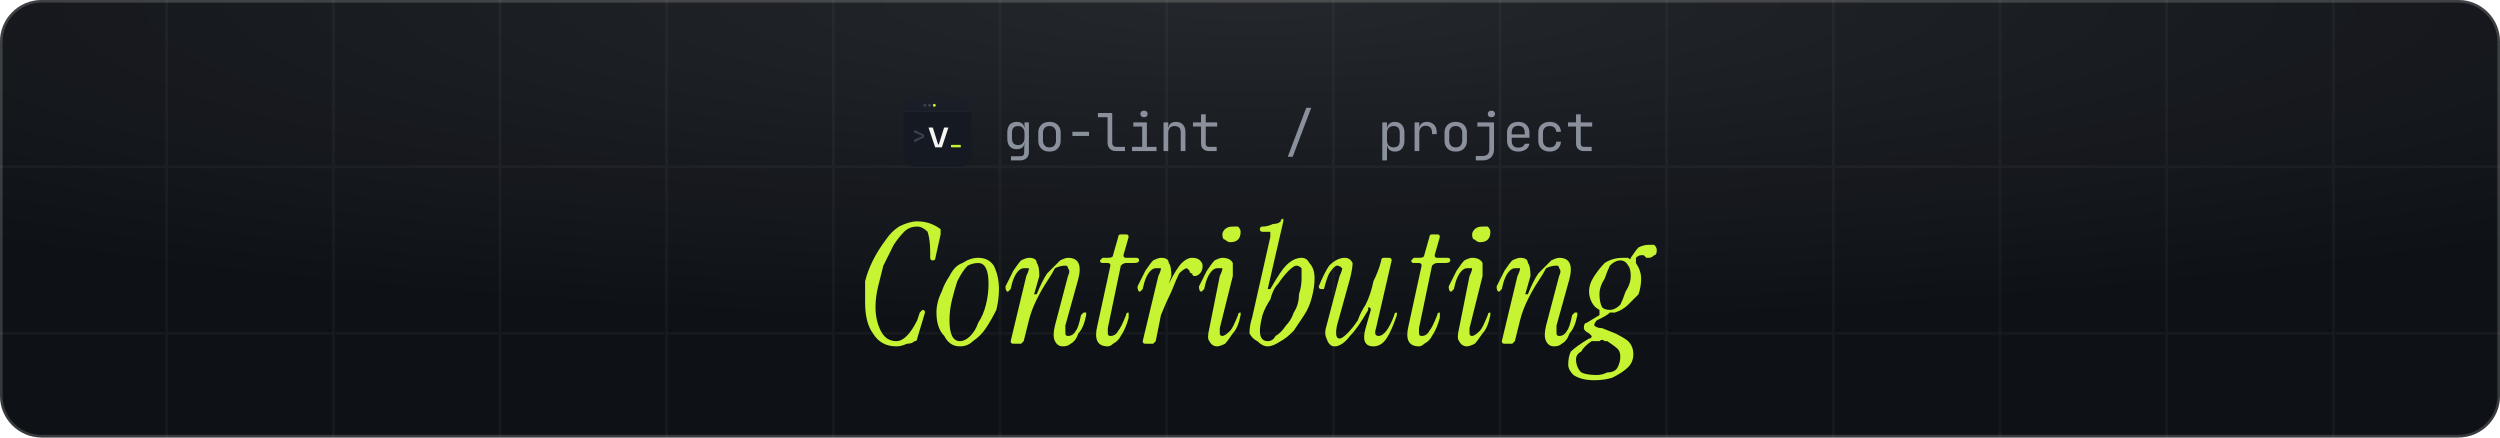
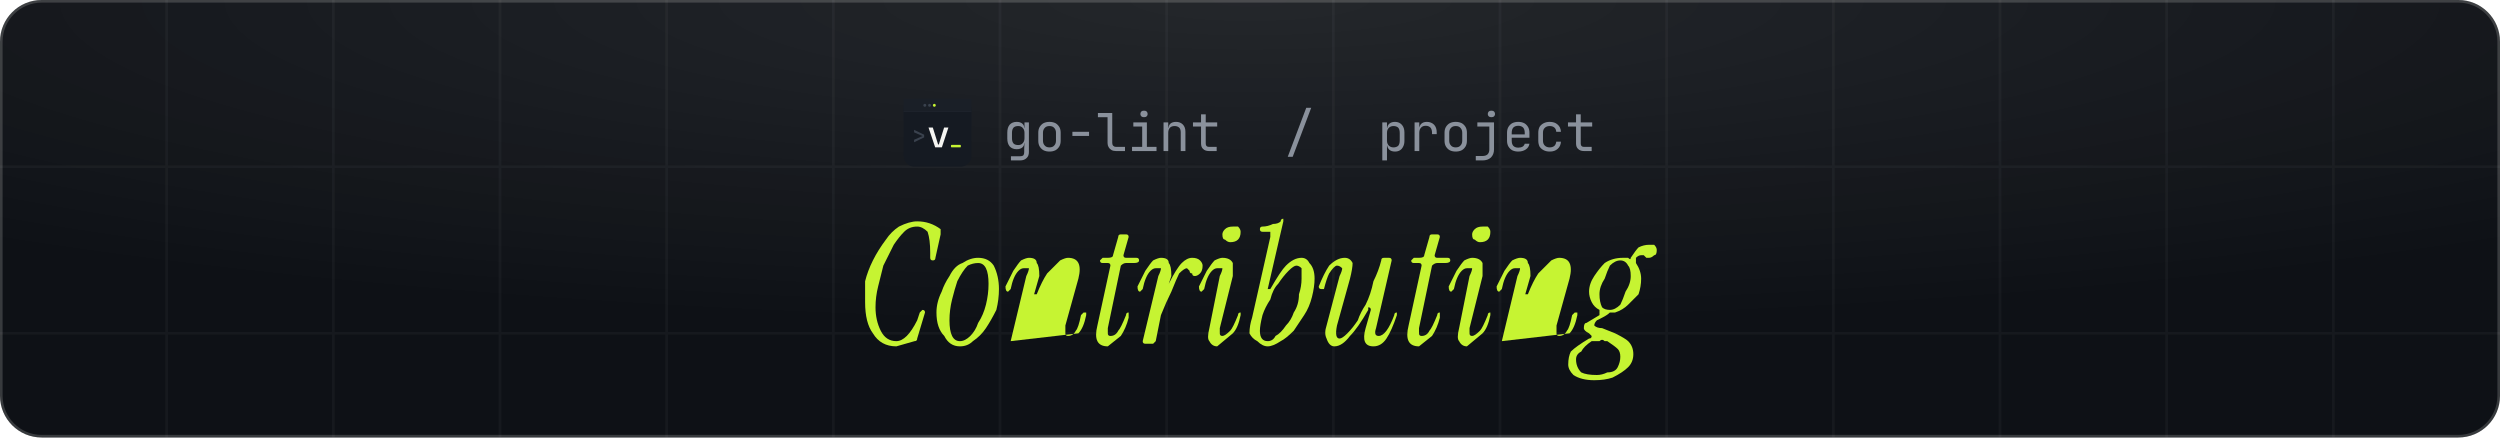
<svg xmlns="http://www.w3.org/2000/svg" width="960" height="168" viewBox="0 0 960 168" role="img" aria-label="Contributing">
  <defs>
    <radialGradient id="l" cx="0.5" cy="0" r="0.75">
      <stop offset="0" stop-color="#fff" stop-opacity="0.09" />
      <stop offset="1" stop-color="#fff" stop-opacity="0" />
    </radialGradient>
    <clipPath id="c">
      <rect width="960" height="168" rx="16" />
    </clipPath>
-     <path id="g0" d="M6.7 3.6L3.2 3.6L3.2 2.0L6.7 2.0Q7.6 2.0 8.0 1.6Q8.3 1.2 8.3 0.4L8.3 0.4L8.3-1L8.4-3L8.3-3Q8.3-2.0 7.6-1.4L7.6-1.4Q6.8-0.7 5.4-0.7L5.4-0.7Q3.7-0.7 2.7-1.8Q1.8-2.9 1.8-4.8L1.8-4.8L1.8-7.1Q1.8-9 2.7-10.1Q3.7-11.2 5.4-11.2L5.4-11.2Q6.8-11.2 7.6-10.5L7.6-10.5Q8.3-9.9 8.3-8.9L8.3-8.9L8.4-8.9L8.4-11L10.1-11L10.1 0.4Q10.1 1.9 9.2 2.7Q8.3 3.6 6.7 3.6L6.7 3.6ZM6.0-2.3L6.0-2.3Q7.1-2.3 7.7-3.0Q8.4-3.7 8.4-4.9L8.4-4.9L8.4-7Q8.4-8.2 7.7-8.9Q7.1-9.6 6.0-9.6L6.0-9.6Q4.8-9.6 4.2-9.0Q3.6-8.3 3.6-7L3.6-7L3.6-4.9Q3.6-3.6 4.2-2.9Q4.8-2.3 6.0-2.3Z" />
-     <path id="g1" d="M6 0.2L6 0.2Q4.7 0.2 3.7-0.3Q2.8-0.8 2.2-1.8Q1.7-2.7 1.7-4.0L1.7-4.0L1.7-7.0Q1.7-8.3 2.2-9.2Q2.8-10.2 3.7-10.7Q4.7-11.2 6-11.2L6-11.2Q7.3-11.2 8.3-10.7Q9.2-10.2 9.8-9.2Q10.3-8.3 10.3-7.0L10.3-7.0L10.3-4.0Q10.3-2.7 9.8-1.8Q9.2-0.8 8.3-0.3Q7.3 0.2 6 0.2ZM6-1.4L6-1.4Q7.2-1.4 7.8-2.1Q8.5-2.8 8.5-4.0L8.5-4.0L8.5-7.0Q8.5-8.2 7.8-8.9Q7.2-9.6 6-9.6L6-9.6Q4.8-9.6 4.2-8.9Q3.5-8.2 3.5-7.0L3.5-7.0L3.5-4.0Q3.5-2.8 4.2-2.1Q4.8-1.4 6-1.4Z" />
-     <path id="g2" d="M9.2-5.8L2.8-5.8L2.8-7.4L9.2-7.4L9.2-5.8Z" />
-     <path id="g3" d="M11 0L7.5 0Q6.5 0 5.8-0.4Q5.1-0.8 4.7-1.5Q4.3-2.2 4.3-3.1L4.3-3.1L4.3-13.0L0.6-13.0L0.6-14.6L6.1-14.6L6.1-3.1Q6.1-2.4 6.5-2.0Q6.9-1.6 7.5-1.6L7.5-1.6L11-1.6L11 0Z" />
-     <path id="g4" d="M11.1 0L1.7 0L1.7-1.6L5.6-1.6L5.6-9.4L2.2-9.4L2.2-11L7.4-11L7.4-1.6L11.1-1.6L11.1 0ZM6.3-13.0L6.3-13.0Q5.6-13.0 5.3-13.3Q4.9-13.7 4.9-14.2L4.9-14.2Q4.9-14.8 5.3-15.2Q5.6-15.5 6.3-15.5L6.3-15.5Q7.0-15.5 7.3-15.2Q7.7-14.8 7.7-14.2L7.7-14.2Q7.7-13.7 7.3-13.3Q7.0-13.0 6.3-13.0Z" />
-     <path id="g5" d="M3.6 0L1.8 0L1.8-11L3.6-11L3.6-8.9L3.7-8.9Q3.8-9.9 4.4-10.5L4.4-10.5Q5.2-11.2 6.6-11.2L6.6-11.2Q8.2-11.2 9.2-10.2Q10.2-9.2 10.2-7.4L10.2-7.4L10.2 0L8.4 0L8.4-7.2Q8.4-8.4 7.8-9.0Q7.1-9.6 6.1-9.6L6.1-9.6Q4.9-9.6 4.3-9.0Q3.6-8.3 3.6-7L3.6-7L3.6 0Z" />
-     <path id="g6" d="M10.2 0L7.2 0Q5.8 0 5.0-0.8Q4.2-1.5 4.2-2.9L4.2-2.9L4.2-9.4L1.1-9.4L1.1-11L4.2-11L4.2-14.1L6-14.1L6-11L10.4-11L10.4-9.4L6-9.4L6-2.9Q6-1.6 7.2-1.6L7.2-1.6L10.2-1.6L10.2 0Z" />
-     <path id="g8" d="M3.4 2.2L1.5 2.2L8.6-16.6L10.5-16.6L3.4 2.2Z" />
-     <path id="g9" d="M3.6 3.6L1.8 3.6L1.8-11L3.6-11L3.6-8.9L3.7-8.9Q3.8-9.9 4.5-10.5L4.5-10.5Q5.3-11.2 6.7-11.2L6.7-11.2Q8.3-11.2 9.3-10.1Q10.3-9.0 10.3-7.1L10.3-7.1L10.3-3.9Q10.3-2.6 9.8-1.7Q9.4-0.8 8.6-0.3Q7.8 0.2 6.7 0.2L6.7 0.2Q5.3 0.2 4.5-0.5L4.5-0.5Q3.8-1.2 3.7-2.1L3.7-2.1L3.6-2.1L3.6 0.4L3.6 3.6ZM6.1-1.4L6.1-1.4Q7.2-1.4 7.9-2.0Q8.5-2.7 8.5-4L8.5-4L8.5-7Q8.5-8.3 7.9-9.0Q7.2-9.6 6.1-9.6L6.1-9.6Q5.0-9.6 4.3-8.9Q3.6-8.2 3.6-7L3.6-7L3.6-4Q3.6-2.8 4.3-2.1Q5.0-1.4 6.1-1.4Z" />
-     <path id="g10" d="M4.0 0L2.2 0L2.2-11L4.0-11L4.0-9.0Q4.2-9.8 4.6-10.3L4.6-10.3Q5.4-11.2 6.9-11.2L6.9-11.2Q8.6-11.2 9.7-10.1Q10.7-9.0 10.7-7.2L10.7-7.2L10.7-6.5L8.9-6.5L8.9-7Q8.9-8.3 8.3-9.0Q7.6-9.7 6.5-9.7L6.5-9.7Q5.3-9.7 4.7-9.0Q4.0-8.3 4.0-7L4.0-7L4.0 0Z" />
-     <path id="g11" d="M4.3 3.6L1.7 3.6L1.7 1.9L4.3 1.9Q5.5 1.9 6.2 1.3Q6.9 0.6 6.9-0.6L6.9-0.6L6.9-9.4L2.3-9.4L2.3-11L8.7-11L8.7-0.6Q8.7 1.3 7.5 2.5Q6.3 3.6 4.3 3.6L4.3 3.6ZM7.7-13.0L7.7-13.0Q7.0-13.0 6.7-13.3Q6.3-13.7 6.3-14.2L6.3-14.2Q6.3-14.8 6.7-15.2Q7.0-15.5 7.7-15.5L7.7-15.5Q8.4-15.5 8.7-15.2Q9.1-14.8 9.1-14.2L9.1-14.2Q9.1-13.7 8.7-13.3Q8.4-13.0 7.7-13.0Z" />
-     <path id="g12" d="M6 0.2L6 0.2Q4.7 0.2 3.7-0.3Q2.8-0.8 2.2-1.8Q1.7-2.7 1.7-4L1.7-4L1.7-7Q1.7-8.3 2.2-9.2Q2.8-10.2 3.7-10.7Q4.7-11.2 6-11.2Q7.3-11.2 8.3-10.7Q9.2-10.2 9.8-9.2Q10.3-8.3 10.3-7L10.3-7L10.3-5.1L3.5-5.1L3.5-4Q3.5-2.7 4.1-2.0Q4.8-1.3 6-1.3L6-1.3Q7.0-1.3 7.7-1.7Q8.3-2.1 8.5-2.8L8.5-2.8L10.3-2.8Q10.1-1.4 8.9-0.6Q7.7 0.2 6 0.2ZM3.5-6.4L8.5-6.4L8.5-7Q8.5-8.3 7.9-9Q7.2-9.7 6-9.7L6-9.7Q4.8-9.7 4.1-9Q3.5-8.3 3.5-7L3.5-7L3.5-6.4Z" />
-     <path id="g13" d="M6.1 0.2L6.1 0.2Q4.8 0.2 3.8-0.3Q2.8-0.8 2.2-1.8Q1.7-2.7 1.7-4L1.7-4L1.7-7Q1.7-8.3 2.2-9.3Q2.8-10.2 3.8-10.7Q4.8-11.2 6.1-11.2L6.1-11.2Q8.0-11.2 9.1-10.2Q10.3-9.2 10.4-7.4L10.4-7.4L8.6-7.4Q8.5-8.5 7.9-9.0Q7.2-9.6 6.1-9.6L6.1-9.6Q4.9-9.6 4.2-8.9Q3.5-8.3 3.5-7.0L3.5-7.0L3.5-4Q3.5-2.8 4.2-2.1Q4.9-1.4 6.1-1.4L6.1-1.4Q7.2-1.4 7.9-2.0Q8.5-2.6 8.6-3.6L8.6-3.6L10.4-3.6Q10.3-1.8 9.1-0.8Q8.0 0.2 6.1 0.2Z" />
-     <path id="g14" d="M16 1L16 1Q10 1 7-4Q4-8 4-16L4-16Q4-20 4-24Q5-28 7-32Q9-36 12-40Q14-43 17-45Q21-47 24-47L24-47Q29-47 33-44L33-44Q33-43 33-42L33-42L31-33Q31-32 30-32L30-32Q29-32 29-33L29-33L29-35Q29-40 28-43Q26-45 24-45L24-45Q21-45 19-43Q17-41 15-38Q13-34 11-30Q10-26 9-22Q8-18 8-14L8-14Q8-9 10-5Q12-1 16-1L16-1Q18-1 20-3Q22-5 24-9L24-9L25-12Q26-13 26-13L26-13Q27-13 27-12L27-12L24-2Q24-1 23-1L23-1Q22-0 20 0Q18 1 16 1Z" />
-     <path id="g15" d="M10 1L10 1Q6 1 4-3Q1-6 1-12L1-12Q1-16 3-20Q4-23 6-26Q8-30 11-31Q14-33 17-33L17-33Q21-33 23-30Q25-26 25-21L25-21Q25-17 24-13Q22-9 20-6Q18-3 15-1Q13 1 10 1ZM10-1L10-1Q12-1 14-3Q16-5 17-8Q19-11 20-15Q21-19 21-23L21-23Q21-31 17-31L17-31Q15-31 13-30Q11-28 9-24Q8-21 7-17Q6-13 6-9L6-9Q6-1 10-1Z" />
-     <path id="g16" d="M3-1L3-1L9-26Q10-28 10-29Q9-29 8-29L8-29Q7-29 6-28Q4-26 3-21L3-21Q2-20 2-20L2-20Q1-20 1-22L1-22Q3-26 4-28Q6-31 7-32Q9-33 10-33L10-33Q13-33 13-31Q14-30 14-26L14-26L12-19Q12-19 12-19Q12-19 13-19L13-19Q15-24 17-27Q20-30 22-32Q24-33 25-33L25-33Q28-33 29-31Q30-29 29-25L29-25L24-7Q24-5 24-4Q24-3 25-3L25-3Q27-3 28-5Q29-6 30-11L30-11Q31-12 31-12L31-12Q32-12 32-12Q32-11 32-11L32-11Q31-6 29-4Q28-1 26-0Q25 1 23 1L23 1Q21 1 20-1Q19-3 20-7L20-7L25-26Q26-28 25-29Q25-30 24-30L24-30Q22-30 20-29Q19-27 17-24Q15-21 13-17Q11-13 10-9Q9-5 8-1L8-1Q7 0 7 0L7 0L4 0Q3 0 3-1Z" />
-     <path id="g17" d="M7 1L7 1Q4 1 3-1Q2-3 3-7L3-7L8-30Q8-31 7-31L7-31L5-31Q4-31 4-32L4-32Q4-32 4-32Q5-33 5-33L5-33L7-33Q9-33 9-34L9-34L11-41Q11-42 12-42L12-42L14-42Q15-42 15-41L15-41L13-34Q13-33 14-33L14-33L18-33Q19-33 19-32L19-32Q19-31 17-31L17-31L14-31Q13-31 12-30L12-30L7-6Q7-5 7-4Q7-3 8-3L8-3Q10-3 11-5Q12-6 14-11L14-11Q14-12 15-12L15-12Q15-12 15-12Q15-11 15-10L15-10Q14-6 12-3Q11-1 9-0Q8 1 7 1Z" />
-     <path id="g18" d="M7 0L4 0Q3 0 3-1L3-1L9-26Q10-28 10-29Q9-29 8-29L8-29Q7-29 6-28Q4-26 3-21L3-21Q2-20 2-20L2-20Q1-20 1-22L1-22Q3-26 4-28Q6-31 7-32Q9-33 10-33L10-33Q13-33 13-31Q14-30 14-26L14-26L13-23Q13-23 13-23Q13-23 13-23L13-23Q16-29 18-31Q20-33 22-33L22-33Q24-33 25-32Q26-31 26-30L26-30Q26-28 25-27Q24-26 23-26L23-26Q22-26 22-27Q21-27 21-28Q21-28 20-29Q20-29 20-29L20-29Q19-29 17-27Q16-25 14-20Q12-16 10-11Q9-6 8-1L8-1Q7 0 7 0L7 0Z" />
-     <path id="g19" d="M13-39L13-39Q12-39 11-40Q10-40 10-42L10-42Q10-43 11-44Q12-45 14-45L14-45Q15-45 16-45Q17-44 17-43L17-43Q17-41 16-40Q15-39 13-39ZM8 1L8 1Q6 1 5-1Q4-2 5-6L5-6L9-26Q10-28 10-29Q9-29 8-29L8-29Q7-29 6-28Q4-26 3-21L3-21Q2-20 2-20L2-20Q1-20 1-22L1-22Q3-26 4-28Q6-31 7-32Q9-33 10-33L10-33Q13-33 14-31Q14-30 14-26L14-26L9-6Q9-5 9-4Q9-3 10-3L10-3Q11-3 13-5Q14-6 16-11L16-11Q16-12 17-12L17-12Q17-12 17-11L17-11Q16-6 14-4Q12-1 11-0Q9 1 8 1Z" />
-     <path id="g20" d="M9 1L9 1Q7 1 5-1Q3-2 2-4Q2-7 3-10L3-10L10-41Q10-42 10-43Q10-43 9-43L9-43L7-43Q6-43 6-44L6-44Q6-45 7-45L7-45Q9-45 11-46Q13-46 14-47L14-47Q14-48 15-48L15-48Q15-48 15-47L15-47L9-21Q9-21 10-21Q10-21 10-21L10-21Q14-28 16-30Q19-33 22-33L22-33Q24-33 25-31Q27-29 27-25L27-25Q27-22 26-18Q25-14 23-11Q21-8 19-5Q16-2 14-1Q11 1 9 1ZM9-1L9-1Q11-1 12-3Q14-4 16-7Q18-9 19-12Q21-15 21-19Q22-22 22-25L22-25Q22-28 22-29Q21-30 20-30L20-30Q19-30 17-28Q15-26 13-23Q11-21 10-17Q8-14 7-11Q6-7 6-5L6-5Q6-1 9-1Z" />
-     <path id="g21" d="M7 1L7 1Q5 1 4-2Q3-4 4-7L4-7L9-26Q10-28 10-29Q9-30 8-30L8-30Q7-30 5-27Q4-25 3-21L3-21Q3-21 2-21L2-21Q1-21 1-22L1-22Q3-27 5-30Q8-33 11-33L11-33Q13-33 14-31Q14-29 13-25L13-25L8-7Q7-2 9-2L9-2Q10-2 12-4Q14-6 16-9Q17-12 19-15Q21-19 22-24Q24-28 25-32L25-32Q25-33 26-33L26-33L28-33Q29-33 29-32L29-32L23-6Q22-3 24-3L24-3Q27-3 30-11L30-11Q30-12 31-12L31-12Q31-12 31-12Q31-11 31-11L31-11Q29-5 27-2Q25 1 22 1L22 1Q17 1 19-6L19-6L21-13Q21-14 20-14Q20-14 20-13L20-13Q16-6 13-3Q10 1 7 1Z" />
-     <path id="g22" d="M6 14L6 14Q1 14-2 12Q-4 10-4 8L-4 8Q-4 5-3 3Q-1 1 4-2L4-2Q5-2 5-3Q5-3 4-4L4-4Q2-5 2-6Q2-8 3-8L3-8L8-11Q8-12 8-12Q8-12 8-13L8-13Q6-14 5-16Q4-18 4-20L4-20Q4-23 6-26Q8-29 10-31Q13-33 17-33L17-33Q18-33 19-33L19-33Q20-32 20-33L20-33Q22-36 23-37Q25-38 27-38L27-38Q28-38 29-38Q30-37 30-36L30-36Q30-34 29-34Q28-33 27-33L27-33Q26-33 26-33Q25-34 25-34Q25-34 24-34L24-34Q23-34 22-33L22-33Q22-32 22-32Q22-31 22-31L22-31Q24-28 24-25L24-25Q24-22 23-19Q21-17 19-15Q17-13 14-12L14-12Q13-12 12-12Q11-11 9-10L9-10L7-9Q6-8 6-7Q7-6 9-6L9-6L14-4Q18-2 19-1Q21 1 21 4L21 4Q21 7 19 9Q17 11 13 13Q10 14 6 14ZM8-19L8-19Q8-16 9-14Q10-13 12-13L12-13Q14-13 16-15Q17-17 18-20Q20-23 20-26L20-26Q20-29 19-30Q18-32 16-32L16-32Q14-32 12-30Q11-28 10-25Q8-22 8-19ZM7 12L7 12Q9 12 11 11Q14 11 15 9Q16 7 16 5L16 5Q16 3 15 2Q14 1 11-1L11-1L10-1Q9-2 8-1Q6-1 5-1L5-1Q2 1 1 3Q-1 4-1 6L-1 6Q-1 9 1 11Q3 12 7 12Z" />
+     <path id="g0" d="M6.7 3.6L3.2 3.6L3.2 2L6.7 2Q7.6 2 8 1.6Q8.3 1.2 8.3 0.4L8.3-1L8.4-3L8.3-3Q8.3-2 7.6-1.4Q6.8-0.7 5.4-0.7Q3.7-0.7 2.7-1.8Q1.8-2.9 1.8-4.8L1.8-7.1Q1.8-9 2.7-10.1Q3.7-11.2 5.4-11.2Q6.8-11.2 7.6-10.5Q8.3-9.9 8.3-8.9L8.4-8.9L8.4-11L10.1-11L10.1 0.4Q10.1 1.9 9.2 2.7Q8.3 3.6 6.7 3.6M6-2.3Q7.1-2.3 7.7-3Q8.4-3.7 8.4-4.9L8.4-7Q8.4-8.2 7.7-8.9Q7.1-9.6 6-9.6Q4.8-9.6 4.2-9Q3.6-8.3 3.6-7L3.6-4.9Q3.6-3.6 4.2-2.9Q4.8-2.3 6-2.3" />
+     <path id="g1" d="M6 0.2Q4.7 0.2 3.7-0.3Q2.8-0.8 2.2-1.8Q1.7-2.7 1.7-4L1.7-7Q1.7-8.3 2.2-9.2Q2.8-10.2 3.7-10.7Q4.7-11.2 6-11.2Q7.3-11.2 8.3-10.7Q9.2-10.2 9.8-9.2Q10.3-8.3 10.3-7L10.3-4Q10.3-2.7 9.8-1.8Q9.2-0.8 8.3-0.3Q7.3 0.2 6 0.2M6-1.4Q7.2-1.4 7.8-2.1Q8.5-2.8 8.5-4L8.5-7Q8.5-8.2 7.8-8.9Q7.2-9.6 6-9.6Q4.8-9.6 4.2-8.9Q3.5-8.2 3.5-7L3.5-4Q3.5-2.8 4.2-2.1Q4.8-1.4 6-1.4" />
+     <path id="g2" d="M9.2-5.8L2.8-5.8L2.8-7.4L9.2-7.4" />
+     <path id="g3" d="M11 0L7.5 0Q6.5 0 5.8-0.4Q5.1-0.8 4.7-1.5Q4.3-2.2 4.3-3.1L4.3-13L0.6-13L0.6-14.6L6.1-14.6L6.1-3.1Q6.1-2.4 6.5-2Q6.9-1.6 7.5-1.6L11-1.6" />
+     <path id="g4" d="M11.1 0L1.7 0L1.7-1.6L5.6-1.6L5.6-9.4L2.2-9.4L2.2-11L7.4-11L7.4-1.6L11.1-1.6L11.1 0M6.3-13Q5.6-13 5.3-13.3Q4.9-13.7 4.9-14.2Q4.9-14.8 5.3-15.2Q5.6-15.5 6.3-15.5Q7-15.5 7.3-15.2Q7.7-14.8 7.7-14.2Q7.7-13.7 7.3-13.3Q7-13 6.3-13" />
+     <path id="g5" d="M3.6 0L1.8 0L1.8-11L3.6-11L3.6-8.9L3.7-8.9Q3.8-9.9 4.4-10.5Q5.2-11.2 6.6-11.2Q8.2-11.2 9.2-10.2Q10.2-9.2 10.2-7.4L10.2 0L8.4 0L8.4-7.2Q8.4-8.4 7.8-9Q7.1-9.6 6.1-9.6Q4.9-9.6 4.3-9Q3.6-8.3 3.6-7" />
+     <path id="g6" d="M10.2 0L7.2 0Q5.8 0 5-0.8Q4.2-1.5 4.2-2.9L4.2-9.4L1.1-9.4L1.1-11L4.2-11L4.2-14.1L6-14.1L6-11L10.4-11L10.4-9.4L6-9.4L6-2.9Q6-1.6 7.2-1.6L10.2-1.6" />
+     <path id="g8" d="M3.4 2.2L1.5 2.2L8.6-16.6L10.5-16.6" />
+     <path id="g9" d="M3.6 3.6L1.8 3.6L1.8-11L3.6-11L3.6-8.9L3.7-8.9Q3.8-9.9 4.5-10.5Q5.3-11.2 6.7-11.2Q8.3-11.2 9.3-10.1Q10.3-9 10.3-7.1L10.3-3.9Q10.3-2.6 9.8-1.7Q9.4-0.8 8.6-0.3Q7.8 0.2 6.7 0.2Q5.3 0.2 4.5-0.5Q3.8-1.2 3.7-2.1L3.6-2.1L3.6 0.4L3.6 3.6M6.1-1.4Q7.2-1.4 7.9-2Q8.5-2.7 8.5-4L8.5-7Q8.5-8.3 7.9-9Q7.2-9.6 6.1-9.6Q5-9.6 4.3-8.9Q3.6-8.2 3.6-7L3.6-4Q3.6-2.8 4.3-2.1Q5-1.4 6.1-1.4" />
+     <path id="g10" d="M4 0L2.2 0L2.2-11L4-11L4-9Q4.2-9.8 4.6-10.3Q5.4-11.2 6.9-11.2Q8.6-11.2 9.7-10.1Q10.7-9 10.7-7.2L10.7-6.5L8.9-6.5L8.9-7Q8.9-8.3 8.3-9Q7.6-9.7 6.5-9.7Q5.3-9.7 4.7-9Q4-8.3 4-7" />
+     <path id="g11" d="M4.3 3.6L1.7 3.6L1.7 1.9L4.3 1.9Q5.5 1.9 6.2 1.3Q6.9 0.6 6.9-0.6L6.9-9.4L2.3-9.4L2.3-11L8.7-11L8.7-0.6Q8.7 1.3 7.5 2.5Q6.3 3.6 4.3 3.6M7.7-13Q7-13 6.7-13.3Q6.3-13.7 6.3-14.2Q6.3-14.8 6.7-15.2Q7-15.5 7.7-15.5Q8.4-15.5 8.7-15.2Q9.1-14.8 9.1-14.2Q9.1-13.7 8.7-13.3Q8.4-13 7.7-13" />
+     <path id="g12" d="M6 0.2Q4.7 0.2 3.7-0.3Q2.8-0.8 2.2-1.8Q1.7-2.7 1.7-4L1.7-7Q1.7-8.3 2.2-9.2Q2.8-10.2 3.7-10.7Q4.7-11.2 6-11.2Q7.3-11.2 8.3-10.7Q9.2-10.2 9.8-9.2Q10.3-8.3 10.3-7L10.3-5.1L3.5-5.1L3.5-4Q3.5-2.7 4.1-2Q4.8-1.3 6-1.3Q7-1.3 7.7-1.7Q8.3-2.1 8.5-2.8L10.3-2.8Q10.1-1.4 8.9-0.6Q7.7 0.2 6 0.2M3.5-6.4L8.5-6.4L8.5-7Q8.5-8.3 7.9-9Q7.2-9.7 6-9.7Q4.8-9.7 4.1-9Q3.5-8.3 3.5-7" />
+     <path id="g13" d="M6.1 0.2Q4.8 0.2 3.8-0.3Q2.8-0.8 2.2-1.7Q1.7-2.7 1.7-4L1.7-7Q1.7-8.3 2.2-9.3Q2.8-10.2 3.8-10.7Q4.8-11.2 6.1-11.2Q8-11.2 9.1-10.2Q10.3-9.2 10.4-7.4L8.6-7.4Q8.5-8.5 7.9-9Q7.2-9.6 6.1-9.6Q4.9-9.6 4.2-8.9Q3.5-8.3 3.5-7L3.5-4Q3.5-2.8 4.2-2.1Q4.9-1.4 6.1-1.4Q7.2-1.4 7.9-2Q8.5-2.6 8.6-3.6L10.4-3.6Q10.3-1.8 9.1-0.8Q8 0.2 6.1 0.2" />
+     <path id="g14" d="M16 1Q10 1 7-4Q4-8 4-16Q4-20 4-24Q5-28 7-32Q9-36 12-40Q14-43 17-45Q21-47 24-47Q29-47 33-44Q33-43 33-42L31-33Q31-32 30-32Q29-32 29-33L29-35Q29-40 28-43Q26-45 24-45Q21-45 19-43Q17-41 15-38Q13-34 11-30Q10-26 9-22Q8-18 8-14Q8-9 10-5Q12-1 16-1Q18-1 20-3Q22-5 24-9L25-12Q26-13 26-13Q27-13 27-12L24-2Q24-1 23-1Q220 20 0Q18 1 16 1" />
+     <path id="g15" d="M10 1Q6 1 4-3Q1-6 1-12Q1-16 3-20Q4-23 6-26Q8-30 11-31Q14-33 17-33Q21-33 23-30Q25-26 25-21Q25-17 24-13Q22-9 20-6Q18-3 15-1Q13 1 10 1M10-1Q12-1 14-3Q16-5 17-8Q19-11 20-15Q21-19 21-23Q21-31 17-31Q15-31 13-30Q11-28 9-24Q8-21 7-17Q6-13 6-9Q6-1 10-1" />
+     <path id="g16" d="M3-1L9-26Q10-28 10-29Q9-29 8-29Q7-29 6-28Q4-26 3-21Q2-20 2-20Q1-20 1-22Q3-26 4-28Q6-31 7-32Q9-33 10-33Q13-33 13-31Q14-30 14-26L12-19Q12-19 12-19Q12-19 13-19Q15-24 17-27Q20-30 22-32Q24-33 25-33Q28-33 29-31Q30-29 29-25L24-7Q24-5 24-4Q24-3 25-3Q27-3 28-5Q29-6 30-11Q31-12 31-12Q32-12 32-12Q32-11 32-11Q31-6 29-4Q28-1 260Q25 1 23 1Q21 1 20-1Q19-3 20-7L25-26Q26-28 25-29Q25-30 24-30Q22-30 20-29Q19-27 17-24Q15-21 13-17Q11-13 10-9Q9-5 8-1Q7 0 7 0L4 0Q3 0 3-1" />
+     <path id="g17" d="M7 1Q4 1 3-1Q2-3 3-7L8-30Q8-31 7-31L5-31Q4-31 4-32Q4-32 4-32Q5-33 5-33L7-33Q9-33 9-34L11-41Q11-42 12-42L14-42Q15-42 15-41L13-34Q13-33 14-33L18-33Q19-33 19-32Q19-31 17-31L14-31Q13-31 12-30L7-6Q7-5 7-4Q7-3 8-3Q10-3 11-5Q12-6 14-11Q14-12 15-12Q15-12 15-12Q15-11 15-10Q14-6 12-3Q11-1 90Q8 1 7 1" />
+     <path id="g18" d="M7 0L4 0Q3 0 3-1L9-26Q10-28 10-29Q9-29 8-29Q7-29 6-28Q4-26 3-21Q2-20 2-20Q1-20 1-22Q3-26 4-28Q6-31 7-32Q9-33 10-33Q13-33 13-31Q14-30 14-26L13-23Q13-23 13-23Q13-23 13-23Q16-29 18-31Q20-33 22-33Q24-33 25-32Q26-31 26-30Q26-28 25-27Q24-26 23-26Q22-26 22-27Q21-27 21-28Q21-28 20-29Q20-29 20-29Q19-29 17-27Q16-25 14-20Q12-16 10-11Q9-6 8-1Q7 0 7 0" />
+     <path id="g19" d="M13-39Q12-39 11-40Q10-40 10-42Q10-43 11-44Q12-45 14-45Q15-45 16-45Q17-44 17-43Q17-41 16-40Q15-39 13-39M8 1Q6 1 5-1Q4-2 5-6L9-26Q10-28 10-29Q9-29 8-29Q7-29 6-28Q4-26 3-21Q2-20 2-20Q1-20 1-22Q3-26 4-28Q6-31 7-32Q9-33 10-33Q13-33 14-31Q14-30 14-26L9-6Q9-5 9-4Q9-3 10-3Q11-3 13-5Q14-6 16-11Q16-12 17-12Q17-12 17-11Q16-6 14-4Q12-1 110Q9 1 8 1" />
+     <path id="g20" d="M9 1Q7 1 5-1Q3-2 2-4Q2-7 3-10L10-41Q10-42 10-43Q10-43 9-43L7-43Q6-43 6-44Q6-45 7-45Q9-45 11-46Q13-46 14-47Q14-48 15-48Q15-48 15-47L9-21Q9-21 10-21Q10-21 10-21Q14-28 16-30Q19-33 22-33Q24-33 25-31Q27-29 27-25Q27-22 26-18Q25-14 23-11Q21-8 19-5Q16-2 14-1Q11 1 9 1M9-1Q11-1 12-3Q14-4 16-7Q18-9 19-12Q21-15 21-19Q22-22 22-25Q22-28 22-29Q21-30 20-30Q19-30 17-28Q15-26 13-23Q11-21 10-17Q8-14 7-11Q6-7 6-5Q6-1 9-1" />
+     <path id="g21" d="M7 1Q5 1 4-2Q3-4 4-7L9-26Q10-28 10-29Q9-30 8-30Q7-30 5-27Q4-25 3-21Q3-21 2-21Q1-21 1-22Q3-27 5-30Q8-33 11-33Q13-33 14-31Q14-29 13-25L8-7Q7-2 9-2Q10-2 12-4Q14-6 16-9Q17-12 19-15Q21-19 22-24Q24-28 25-32Q25-33 26-33L28-33Q29-33 29-32L23-6Q22-3 24-3Q27-3 30-11Q30-12 31-12Q31-12 31-12Q31-11 31-11Q29-5 27-2Q25 1 22 1Q17 1 19-6L21-13Q21-14 20-14Q20-14 20-13Q16-6 13-3Q10 1 7 1" />
+     <path id="g22" d="M6 14Q1 14-2 12Q-4 10-4 8Q-4 5-3 3Q-1 1 4-2Q5-2 5-3Q5-3 4-4Q2-5 2-6Q2-8 3-8L8-11Q8-12 8-12Q8-12 8-13Q6-14 5-16Q4-18 4-20Q4-23 6-26Q8-29 10-31Q13-33 17-33Q18-33 19-33Q20-32 20-33Q22-36 23-37Q25-38 27-38Q28-38 29-38Q30-37 30-36Q30-34 29-34Q28-33 27-33Q26-33 26-33Q25-34 25-34Q25-34 24-34Q23-34 22-33Q22-32 22-32Q22-31 22-31Q24-28 24-25Q24-22 23-19Q21-17 19-15Q17-13 14-12Q13-12 12-12Q11-11 9-10L7-9Q6-8 6-7Q7-6 9-6L14-4Q18-2 19-1Q21 1 21 4Q21 7 19 9Q17 11 13 13Q10 14 6 14M8-19Q8-16 9-14Q10-13 12-13Q14-13 16-15Q17-17 18-20Q20-23 20-26Q20-29 19-30Q18-32 16-32Q14-32 12-30Q11-28 10-25Q8-22 8-19M7 12Q9 12 11 11Q14 11 15 9Q16 7 16 5Q16 3 15 2Q14 1 11-1L10-1Q9-2 8-1Q6-1 5-1Q2 1 1 3Q-1 4-1 6Q-1 9 1 11Q3 12 7 12" />
  </defs>
  <g clip-path="url(#c)">
    <rect width="960" height="168" fill="#0e1116" />
    <path d="M64 0V168M128 0V168M192 0V168M256 0V168M320 0V168M384 0V168M448 0V168M512 0V168M576 0V168M640 0V168M704 0V168M768 0V168M832 0V168M896 0V168M0 64H960M0 128H960" stroke="#f5f5f2" stroke-opacity="0.04" fill="none" />
    <rect width="960" height="168" fill="url(#l)" />
    <g transform="translate(347 38) scale(0.02539062)">
      <rect width="1024" height="1024" rx="160" fill="#151a22" />
      <rect width="1024" height="190" fill="#1a1f27" />
      <rect y="190" width="1024" height="4" fill="#2a313c" />
      <circle cx="320" cy="96" r="22" fill="#3a424e" />
      <circle cx="392" cy="96" r="22" fill="#3a424e" />
      <circle cx="464" cy="96" r="22" fill="#c6f432" />
      <path d="M158 467L310 541V581L158 655V617L287 561L158 505Z" fill="#3a424e" />
      <path d="M376 432H441L521 688H532L612 432H677L578 732H477Z" fill="#f5f5f2" />
      <rect x="716" y="694.5" width="149" height="37.5" rx="9" fill="#c6f432" />
    </g>
    <g fill="#8a919c">
      <use href="#g0" x="385" y="58" />
      <use href="#g1" x="397" y="58" />
      <use href="#g2" x="409" y="58" />
      <use href="#g3" x="421" y="58" />
      <use href="#g4" x="433" y="58" />
      <use href="#g5" x="445" y="58" />
      <use href="#g6" x="457" y="58" />
      <use href="#g8" x="493" y="58" />
      <use href="#g9" x="529" y="58" />
      <use href="#g10" x="541" y="58" />
      <use href="#g1" x="553" y="58" />
      <use href="#g11" x="565" y="58" />
      <use href="#g12" x="577" y="58" />
      <use href="#g13" x="589" y="58" />
      <use href="#g6" x="601" y="58" />
    </g>
    <g fill="#f5f5f2" />
    <g fill="#c6f432">
      <use href="#g14" x="328.2" y="132" />
      <use href="#g15" x="358.6" y="132" />
      <use href="#g16" x="385.1" y="132" />
      <use href="#g17" x="418.4" y="132" />
      <use href="#g18" x="435.8" y="132" />
      <use href="#g19" x="459.4" y="132" />
      <use href="#g20" x="477.8" y="132" />
      <use href="#g21" x="505.4" y="132" />
      <use href="#g17" x="537.9" y="132" />
      <use href="#g19" x="555.3" y="132" />
      <use href="#g16" x="573.7" y="132" />
      <use href="#g22" x="606.2" y="132" />
    </g>
  </g>
  <rect x="0.5" y="0.5" width="959" height="167" rx="15.5" fill="none" stroke="#f5f5f2" stroke-opacity="0.18" />
</svg>
